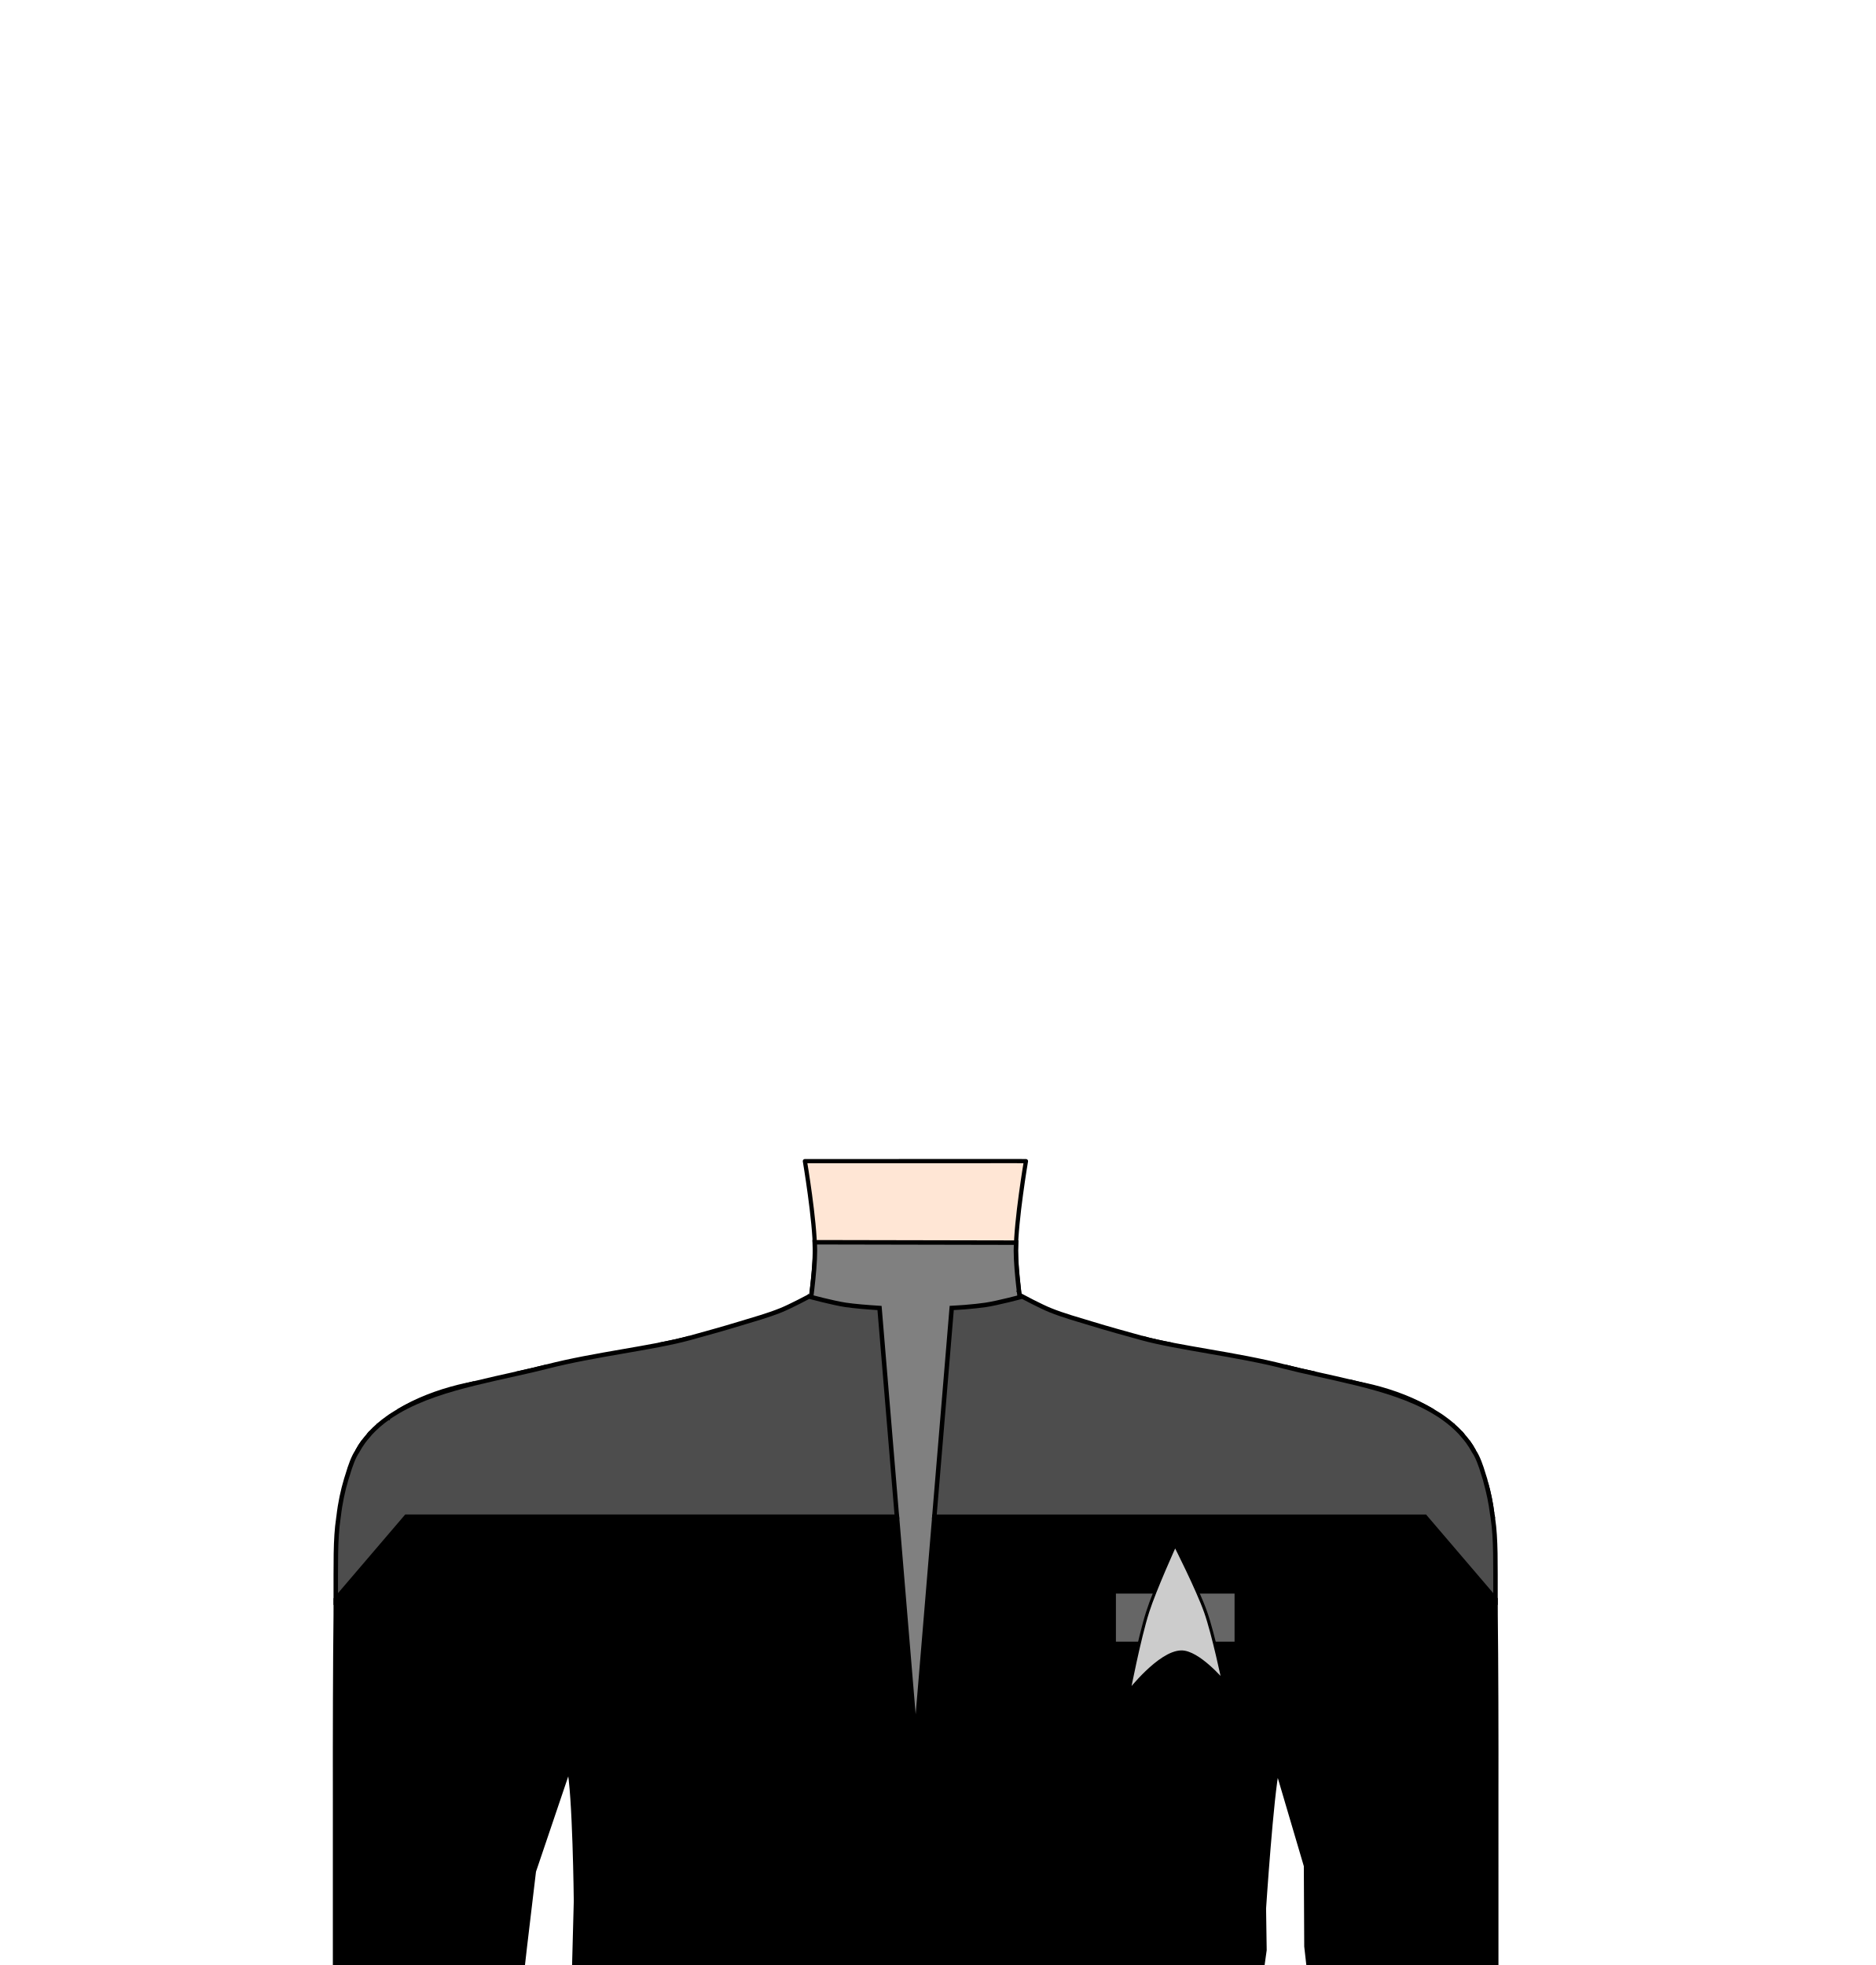
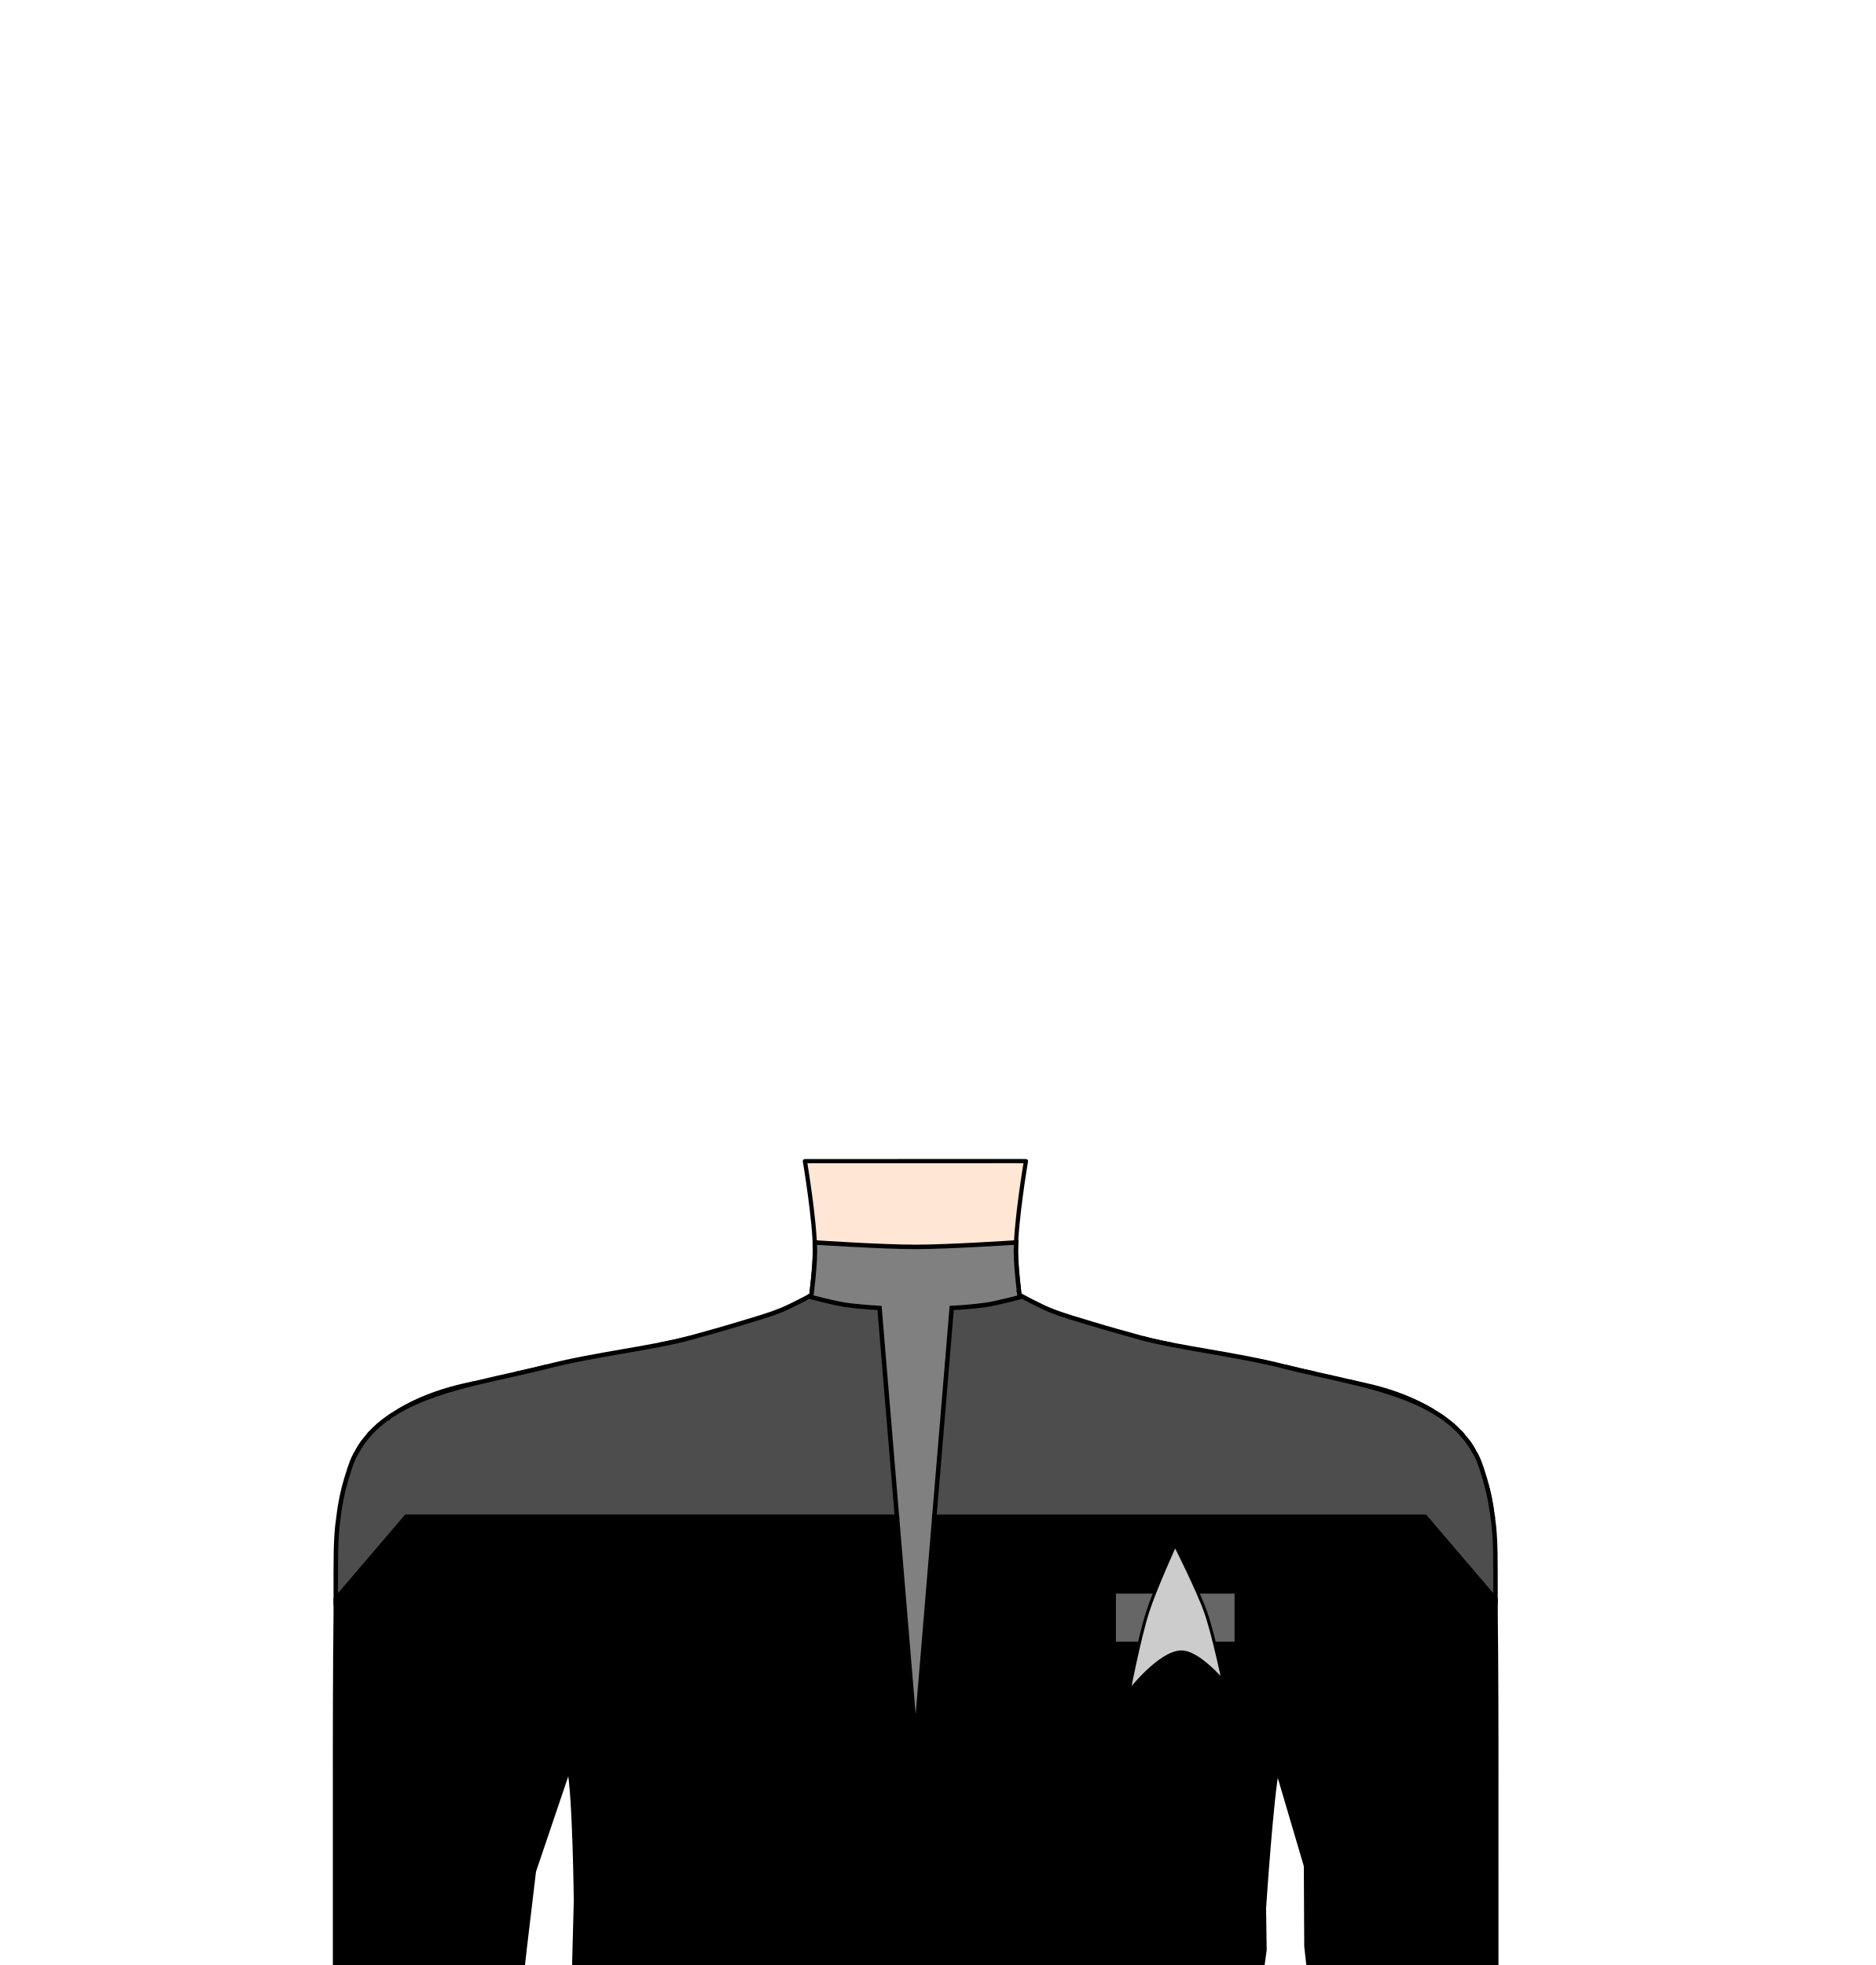
<svg xmlns="http://www.w3.org/2000/svg" width="840" height="880" viewBox="0 0 222.25 232.833" version="1.1" id="mySVG" xml:space="preserve">
  <defs id="defs2" />
  <g id="layer1">
    <path id="neck" style="fill:#ffe6d5;stroke:#000000;stroke-width:0.5;stroke-linecap:round;stroke-linejoin:round" d="m 95.382,158.75 c 0,0 1.191,-7.033 1.191,-10.583 0,-3.55 -1.191,-10.583 -1.191,-10.583 h 1.191 l 23.812,-0.007 1.191,0.007 c 0,0 -1.191,7.033 -1.191,10.583 0,3.55 1.191,10.583 1.191,10.583" />
-     <path id="path1" style="fill:#808080;stroke:#000000;stroke-width:0.529;stroke-linecap:butt;stroke-linejoin:miter;stroke-dasharray:none;stroke-opacity:1" d="m 96.547,147.194 c 0.015,0.342 0.026,0.673 0.026,0.973 0,2.539 -0.605,6.825 -0.952,9.08 l -3.801,-0.007 -0.317,54.535 34.266,0.76 -1.204,-55.231 -3.22,-0.006 c -0.346,-2.241 -0.959,-6.573 -0.959,-9.13 0,-0.286 0.01,-0.601 0.024,-0.927 z" />
+     <path id="path1" style="fill:#808080;stroke:#000000;stroke-width:0.529;stroke-linecap:butt;stroke-linejoin:miter;stroke-dasharray:none;stroke-opacity:1" d="m 96.547,147.217 c 0.015,0.342 0.026,0.65 0.026,0.949 0,2.539 -0.605,6.825 -0.952,9.08 l -3.801,-0.007 -0.317,54.535 34.266,0.76 -1.204,-55.231 -3.22,-0.006 c -0.346,-2.241 -0.959,-6.573 -0.959,-9.13 0,-0.286 0.01,-0.624 0.024,-0.95 0,0 -7.95,0.529 -11.932,0.529 -3.981,0 -11.932,-0.529 -11.932,-0.529 z" />
    <path id="path13" style="fill:#000000;stroke:#000000;stroke-width:0.529;stroke-linecap:round;stroke-linejoin:miter;stroke-dasharray:none;stroke-opacity:1" d="m 81.706,158.541 c -1.052,0.291 -2.287,0.558 -3.635,0.818 1.348,-0.26 2.583,-0.527 3.635,-0.818 z m 53.596,0 c 1.052,0.291 2.287,0.558 3.635,0.818 -1.348,-0.26 -2.583,-0.527 -3.635,-0.818 z m -70.478,3.383 c -1.158,0.3 -2.41,0.58 -3.683,0.863 1.276,-0.281 2.523,-0.562 3.683,-0.863 z m 87.361,0 c 1.169,0.303 2.427,0.586 3.713,0.869 -1.284,-0.285 -2.546,-0.567 -3.713,-0.869 z m -95.95,1.989 c -0.614,0.134 -1.227,0.254 -1.841,0.407 -2.539,0.629 -5.027,1.571 -7.176,2.886 2.617,-1.52 5.793,-2.501 9.017,-3.293 z m 104.548,0.002 c 3.218,0.791 6.389,1.771 9.003,3.288 -2.147,-1.313 -4.631,-2.253 -7.165,-2.881 -0.613,-0.152 -1.224,-0.272 -1.837,-0.406 z m -115.9,4.941 c -0.025,0.021 -0.047,0.045 -0.072,0.067 0.025,-0.022 0.047,-0.045 0.072,-0.067 z m 127.248,0.004 c 0.026,0.022 0.05,0.047 0.075,0.069 -0.026,-0.023 -0.05,-0.047 -0.075,-0.069 z M 43.929,169.77 c -0.096,0.103 -0.179,0.216 -0.271,0.322 0.091,-0.106 0.175,-0.219 0.271,-0.322 z m 129.15,0.001 c 0.097,0.105 0.183,0.22 0.276,0.328 -0.094,-0.108 -0.179,-0.224 -0.276,-0.328 z m -130.003,1.029 c -0.271,0.373 -0.521,0.764 -0.742,1.179 0.221,-0.414 0.472,-0.805 0.742,-1.179 z m 130.858,0.003 c 0.269,0.373 0.52,0.763 0.741,1.176 -0.221,-0.414 -0.47,-0.804 -0.741,-1.176 z m 2.163,4.935 c 0.301,1.071 0.562,2.284 0.734,3.636 -0.172,-1.353 -0.433,-2.565 -0.734,-3.636 z m 0.787,3.967 c 0.001,0.007 0.002,0.015 0.004,0.022 0.006,0.05 0.017,0.091 0.022,0.141 9.4e-4,0.012 0.003,0.035 0.004,0.049 -0.001,-0.014 -0.002,-0.036 -0.003,-0.048 -0.005,-0.05 -0.016,-0.091 -0.022,-0.141 -0.002,-0.007 -0.003,-0.015 -0.004,-0.023 z m -128.741,0.013 -8.351,9.77 c -0.002,0.69 0.004,1.162 -0.005,1.929 -0.066,5.309 -0.092,14.05 -0.078,21.999 5.48e-4,3.031 -0.001,6.211 -0.001,8.835 v 10.583 h 0.012 22.213 0.012 l 0.25,-2.196 1.061,-8.916 4.175,-12.332 c 0.696,3.08 0.827,15.861 0.827,15.861 l -0.2,7.583 2.166,-0.253 38.276,0.253 h 0.012 27.769 l 13.294,0.127 0.266,-1.9 -0.073,-4.923 c 0,0 0.891,-13.541 1.587,-16.621 l 3.415,11.572 0.048,9.55 0.25,2.196 h 0.012 22.213 0.012 V 222.251 c 0,-2.624 -0.002,-5.803 -0.001,-8.834 0.015,-7.949 -0.011,-16.691 -0.077,-22 -0.01,-0.767 -0.004,-1.239 -0.005,-1.929 l -8.352,-9.77 h -58.146 -5.2e-4 l -2.216,26.592 -2.216,-26.592 z" />
    <path id="uniform_left" style="fill:#4d4d4d;stroke:#000000;stroke-width:0.529;stroke-linecap:round;stroke-linejoin:miter;stroke-dasharray:none;stroke-opacity:1" d="m 95.864,153.627 c 0,0 -2.16,1.15 -3.292,1.609 -1.614,0.654 -3.302,1.111 -4.968,1.621 -1.956,0.598 -3.928,1.14 -5.899,1.685 -1.052,0.291 -2.287,0.558 -3.635,0.818 -2.696,0.52 -5.841,1.01 -8.868,1.596 -1.513,0.293 -2.997,0.611 -4.38,0.969 -1.16,0.301 -2.408,0.582 -3.683,0.863 -1.601,0.356 -3.246,0.718 -4.9,1.124 -0.002,4.2e-4 -0.004,6.1e-4 -0.005,0.001 -3.224,0.792 -6.4,1.773 -9.017,3.293 -0.434,0.265 -0.874,0.523 -1.276,0.821 -1.89e-4,1.4e-4 -3.28e-4,3.8e-4 -5.17e-4,5.2e-4 -3.98e-4,2.8e-4 -6.35e-4,7.5e-4 -10e-4,10e-4 -0.368,0.262 -0.721,0.537 -1.058,0.827 -0.025,0.021 -0.047,0.045 -0.072,0.067 -0.309,0.27 -0.604,0.551 -0.881,0.847 -0.095,0.103 -0.179,0.216 -0.271,0.322 -0.2,0.231 -0.402,0.461 -0.582,0.708 -0.27,0.374 -0.521,0.764 -0.742,1.179 -0.214,0.313 -0.414,0.718 -0.605,1.194 -0.191,0.476 -0.371,1.022 -0.545,1.617 -0.054,0.165 -0.105,0.319 -0.158,0.493 -3.59e-4,0.001 -7.77e-4,0.002 -10e-4,0.004 -0.004,0.013 -0.007,0.028 -0.01,0.041 -0.373,1.247 -0.7,2.714 -0.889,4.37 -6e-5,5.3e-4 6.1e-5,0.001 0,0.002 -0.001,0.009 -0.003,0.018 -0.005,0.027 -0.006,0.05 -0.017,0.091 -0.022,0.141 -0.001,0.013 -0.003,0.039 -0.004,0.052 -1.51e-4,0.001 -3.65e-4,0.004 -5.16e-4,0.006 -0.371,2.418 -0.296,5.477 -0.304,9.561 l 8.351,-9.77 h 58.146 l -2.061,-24.73 c -1.44,-0.094 -2.939,-0.211 -4.021,-0.372 -1.468,-0.218 -4.34,-0.989 -4.34,-0.989 z m 25.278,0 c 0,0 -2.872,0.771 -4.34,0.989 -0.685,0.102 -1.544,0.19 -2.447,0.265 -0.543,0.045 -1.027,0.064 -1.574,0.099 l -2.061,24.738 h 58.146 l 8.352,9.77 c -0.009,-4.085 0.066,-7.144 -0.305,-9.562 -1.4e-4,-0.002 -3.8e-4,-0.004 -5.2e-4,-0.006 -1e-5,-1.3e-4 10e-6,-3.8e-4 0,-5.2e-4 -7e-5,-9.1e-4 -4.4e-4,-0.003 -5.2e-4,-0.004 -10e-4,-0.014 -0.003,-0.037 -0.004,-0.049 -0.005,-0.05 -0.016,-0.091 -0.022,-0.141 -0.002,-0.007 -0.003,-0.015 -0.004,-0.022 -2.3e-4,-0.002 -8.7e-4,-0.003 -0.001,-0.005 -1e-5,-2.5e-4 0,-2.8e-4 0,-5.1e-4 -5e-5,-7.5e-4 0,-10e-4 0,-0.002 -2e-5,-1.8e-4 2e-5,-3.4e-4 0,-5.2e-4 -0.013,-0.115 -0.037,-0.211 -0.052,-0.324 -0.172,-1.353 -0.433,-2.565 -0.734,-3.636 -0.037,-0.13 -0.066,-0.284 -0.103,-0.41 -4e-5,-1.5e-4 3e-5,-3.7e-4 0,-5.2e-4 -0.003,-0.012 -0.006,-0.028 -0.01,-0.04 -3e-5,-2.4e-4 4e-5,-3.1e-4 0,-5.2e-4 -3.2e-4,-0.002 -7.3e-4,-0.003 -0.001,-0.004 -0.052,-0.174 -0.104,-0.328 -0.158,-0.493 -0.173,-0.595 -0.354,-1.141 -0.545,-1.617 -7e-5,-1.6e-4 6e-5,-3.5e-4 0,-5.1e-4 -0.191,-0.476 -0.391,-0.881 -0.605,-1.194 -0.221,-0.413 -0.471,-0.803 -0.741,-1.176 -0.179,-0.246 -0.379,-0.474 -0.578,-0.704 -0.093,-0.109 -0.179,-0.223 -0.276,-0.328 -0.275,-0.294 -0.568,-0.574 -0.874,-0.842 -0.026,-0.023 -0.05,-0.047 -0.075,-0.069 -0.336,-0.289 -0.688,-0.565 -1.055,-0.826 -0.406,-0.302 -0.851,-0.563 -1.29,-0.831 -2.613,-1.516 -5.784,-2.496 -9.003,-3.288 -0.002,-4.6e-4 -0.004,-5.7e-4 -0.006,-0.001 -1.647,-0.405 -3.284,-0.765 -4.879,-1.12 -1.286,-0.283 -2.544,-0.566 -3.713,-0.869 -1.381,-0.357 -2.862,-0.674 -4.373,-0.967 -0.002,-4.4e-4 -0.004,-10e-4 -0.007,-0.002 -1.6e-4,-3e-5 -3.5e-4,3e-5 -5.1e-4,0 -3.027,-0.587 -6.172,-1.076 -8.868,-1.596 -1.348,-0.26 -2.583,-0.527 -3.635,-0.818 -1.971,-0.545 -3.944,-1.087 -5.899,-1.685 -1.666,-0.509 -3.353,-0.967 -4.968,-1.621 -0.566,-0.229 -1.389,-0.631 -2.07,-0.976 -0.681,-0.345 -1.222,-0.633 -1.222,-0.633 z" />
    <rect style="opacity:0.993;fill:#666666;stroke:none;stroke-width:0.529;stroke-dasharray:none" id="rect1" width="14.06" height="5.7" x="132.238" y="188.823" />
    <path style="display:inline;fill:#cccccc;stroke:#000000;stroke-width:0.362px;stroke-linecap:butt;stroke-linejoin:miter;stroke-opacity:1" d="m 135.99,191.029 c -0.983,3.073 -2.216,9.421 -2.216,9.421 0,0 3.606,-4.657 6.201,-4.711 2.022,-0.042 4.98,3.468 4.98,3.468 0,0 -1.148,-5.525 -2.081,-8.179 -0.968,-2.754 -3.624,-7.972 -3.624,-7.972 0,0 -2.386,5.237 -3.261,7.972 z" id="path7252" />
  </g>
</svg>
